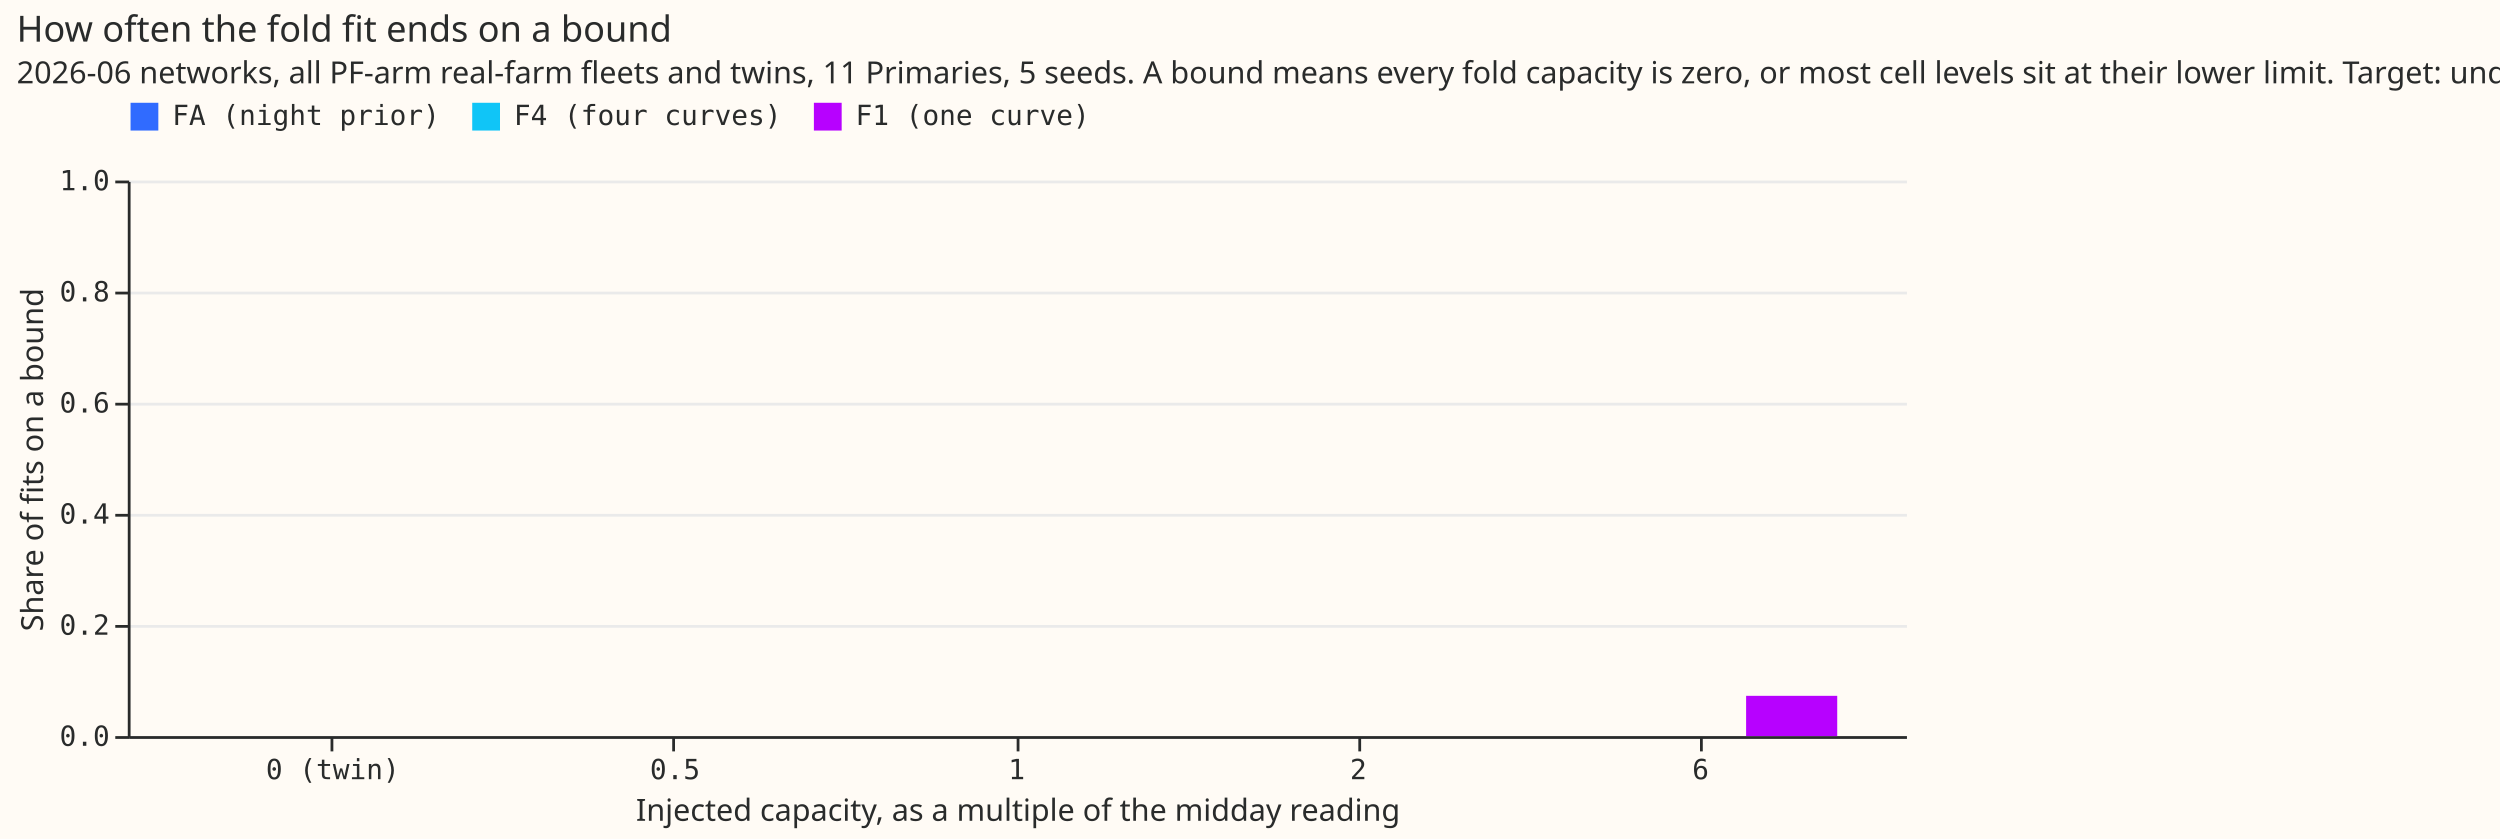
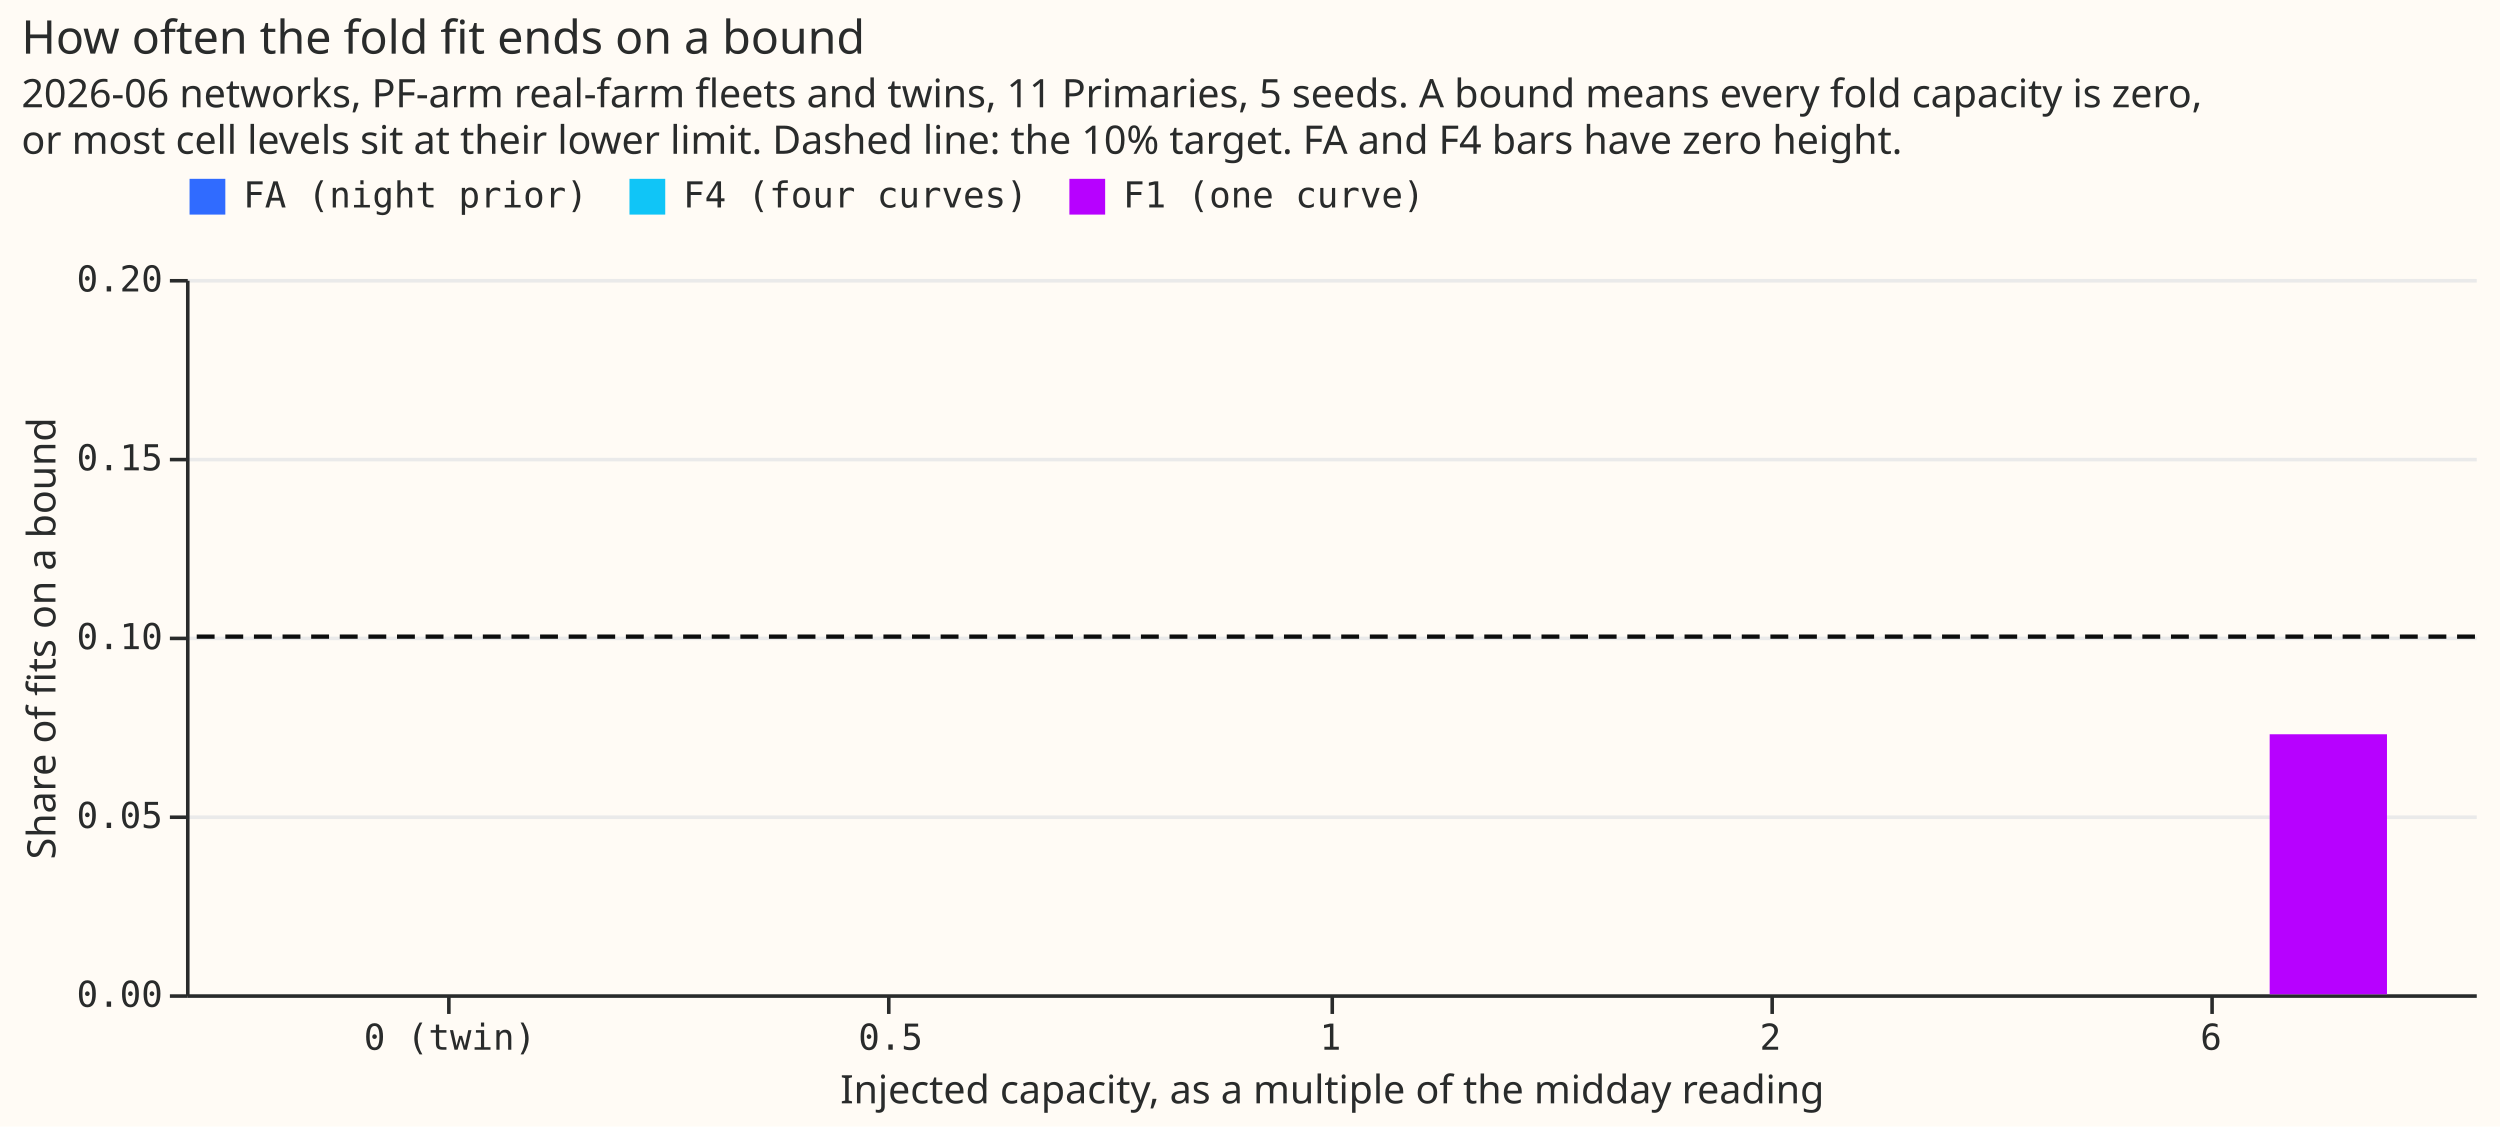
- <svg xmlns="http://www.w3.org/2000/svg" width="900" height="302" class="marks" viewBox="0 0 900 302">
-   <path fill="#fffbf5" d="M0 0h900v302H0z" />
+ <svg xmlns="http://www.w3.org/2000/svg" width="699" height="315" class="marks" viewBox="0 0 699 315">
+   <path fill="#fffbf5" d="M0 0h699v315H0z" />
  <g fill="none" stroke-miterlimit="10" aria-roledescription="group mark container" class="mark-group role-frame root">
-     <path fill="#fffbf5" d="M46.5 65.5h640v200h-640Z" aria-hidden="true" class="background" />
+     <path fill="#fffbf5" d="M52.5 78.5h640v200h-640Z" aria-hidden="true" class="background" />
    <g aria-hidden="true" class="mark-group role-axis">
-       <path stroke="#eaeaea" d="M46.5 265.5h640m-640-40h640m-640-40h640m-640-40h640m-640-40h640m-640-40h640" class="mark-rule role-axis-grid" pointer-events="none" />
+       <path stroke="#eaeaea" d="M52.5 278.5h640m-640-50h640m-640-50h640m-640-50h640m-640-50h640" class="mark-rule role-axis-grid" pointer-events="none" />
    </g>
    <g aria-label="X-axis titled 'Injected capacity, as a multiple of the midday reading' for a discrete scale with 5 values: 0 (twin), 0.5, 1, 2, 6" aria-roledescription="axis" class="mark-group role-axis" pointer-events="none">
-       <path stroke="#292b2b" d="M119.5 265.5v5m123-5v5m124-5v5m123-5v5m123-5v5" class="mark-rule role-axis-tick" />
+       <path stroke="#292b2b" d="M125.5 278.5v5m123-5v5m124-5v5m123-5v5m123-5v5" class="mark-rule role-axis-tick" />
      <g fill="#292b2b" class="mark-text role-axis-label" font-family="Matter Semi Mono, Roboto Mono, monospace" font-size="10" text-anchor="middle">
-         <text transform="translate(119.8 280.5)">0 (twin)</text>
-         <text transform="translate(243 280.5)">0.5</text>
-         <text transform="translate(366 280.5)">1</text>
-         <text transform="translate(489 280.5)">2</text>
-         <text transform="translate(612.2 280.5)">6</text>
+         <text transform="translate(125.8 293.5)">0 (twin)</text>
+         <text transform="translate(249 293.5)">0.5</text>
+         <text transform="translate(372 293.5)">1</text>
+         <text transform="translate(495 293.5)">2</text>
+         <text transform="translate(618.2 293.5)">6</text>
      </g>
-       <path stroke="#292b2b" d="M46.5 265.5h640" class="mark-rule role-axis-domain" />
-       <text fill="#292b2b" class="mark-text role-axis-title" font-family="Matter XH, DM Sans, sans-serif" font-size="11" text-anchor="middle" transform="translate(366.5 295.5)">Injected capacity, as a multiple of the midday reading</text>
+       <path stroke="#292b2b" d="M52.5 278.5h640" class="mark-rule role-axis-domain" />
+       <text fill="#292b2b" class="mark-text role-axis-title" font-family="Matter XH, DM Sans, sans-serif" font-size="11" text-anchor="middle" transform="translate(372.5 308.5)">Injected capacity, as a multiple of the midday reading</text>
    </g>
-     <g aria-label="Y-axis titled 'Share of fits on a bound' for a linear scale with values from 0.0 to 1.0" aria-roledescription="axis" class="mark-group role-axis" pointer-events="none">
-       <path stroke="#292b2b" d="M46.5 265.5h-5m5-40h-5m5-40h-5m5-40h-5m5-40h-5m5-40h-5" class="mark-rule role-axis-tick" />
+     <g aria-label="Y-axis titled 'Share of fits on a bound' for a linear scale with values from 0.00 to 0.20" aria-roledescription="axis" class="mark-group role-axis" pointer-events="none">
+       <path stroke="#292b2b" d="M52.5 278.5h-5m5-50h-5m5-50h-5m5-50h-5m5-50h-5" class="mark-rule role-axis-tick" />
      <g fill="#292b2b" class="mark-text role-axis-label" font-family="Matter Semi Mono, Roboto Mono, monospace" font-size="10" text-anchor="end">
-         <text transform="translate(39.5 268.5)">0.0</text>
-         <text transform="translate(39.5 228.5)">0.2</text>
-         <text transform="translate(39.5 188.5)">0.4</text>
-         <text transform="translate(39.5 148.5)">0.6</text>
-         <text transform="translate(39.5 108.5)">0.8</text>
-         <text transform="translate(39.5 68.5)">1.0</text>
+         <text transform="translate(45.5 281.5)">0.00</text>
+         <text transform="translate(45.5 231.5)">0.05</text>
+         <text transform="translate(45.5 181.5)">0.10</text>
+         <text transform="translate(45.5 131.5)">0.15</text>
+         <text transform="translate(45.5 81.5)">0.20</text>
      </g>
-       <path stroke="#292b2b" d="M46.5 265.5v-200" class="mark-rule role-axis-domain" />
-       <text fill="#292b2b" class="mark-text role-axis-title" font-family="Matter XH, DM Sans, sans-serif" font-size="11" text-anchor="middle" transform="rotate(-90 90.5 75)">Share of fits on a bound</text>
+       <path stroke="#292b2b" d="M52.5 278.5v-200" class="mark-rule role-axis-domain" />
+       <text fill="#292b2b" class="mark-text role-axis-title" font-family="Matter XH, DM Sans, sans-serif" font-size="11" text-anchor="middle" transform="rotate(-90 97 81.5)">Share of fits on a bound</text>
    </g>
-     <g aria-hidden="true" class="mark-rect role-mark marks">
-       <path fill="#306bff" d="M193.7 265h32.8zm123.1 0h32.8zm-246.2 0h32.8zm492.4 0h32.7zm-123.2 0h32.9z" />
-       <path fill="#10c5f7" d="M472.7 265h32.8zm-369.3 0h32.9zm123.1 0h32.8zm123.1 0h32.8zm246.1 0h32.9z" />
-       <path fill="#b701ff" d="M628.6 250.5h32.8V265h-32.8ZM505.5 265h32.8zm-123.1 0h32.8zm-246.1 0H169zm123 0h32.9z" />
+     <g aria-hidden="true" class="mark-rect role-mark layer_0_marks">
+       <path fill="#306bff" d="M199.7 278h32.8zm246.1 0h32.9zm123.2 0h32.7zm-492.4 0h32.8zm246.2 0h32.8z" />
+       <path fill="#10c5f7" d="M109.4 278h32.9zm492.3 0h32.9zm-246.1 0h32.8zm123.1 0h32.8zm-246.2 0h32.8z" />
+       <path fill="#b701ff" d="M511.5 278h32.8zm-246.2 0h32.9zm369.3-72.7h32.8V278h-32.8ZM388.4 278h32.8zm-246.1 0H175z" />
+     </g>
+     <g aria-roledescription="rule mark container" class="mark-rule role-mark layer_1_marks">
+       <path stroke="#0c0d0d" stroke-dasharray="5,3" stroke-width="1.2" d="M692 178H52" aria-label="y: 0.1" aria-roledescription="rule mark" />
    </g>
    <g aria-label="Symbol legend for fill color with 3 values: FA (night prior), F4 (four curves), F1 (one curve)" aria-roledescription="legend" class="mark-group role-legend">
-       <path d="M46 36h347v11H46Z" aria-hidden="true" class="background" pointer-events="none" />
+       <path d="M52 49h347v11H52Z" aria-hidden="true" class="background" pointer-events="none" />
      <g class="mark-group role-legend-entry">
        <g aria-roledescription="group mark container" class="mark-group role-scope" pointer-events="none">
-           <path d="M46 36h112v11H46Z" aria-hidden="true" class="background" />
-           <path fill="#306bff" d="M47 37h10v10H47Z" class="mark-symbol role-legend-symbol" />
-           <text fill="#292b2b" class="mark-text role-legend-label" font-family="Matter Semi Mono, Roboto Mono, monospace" font-size="10" transform="translate(62 45)">FA (night prior)</text>
-           <path d="M169 36h112v11H169Z" aria-hidden="true" class="background" />
-           <path fill="#10c5f7" d="M170 37h10v10h-10Z" class="mark-symbol role-legend-symbol" />
-           <text fill="#292b2b" class="mark-text role-legend-label" font-family="Matter Semi Mono, Roboto Mono, monospace" font-size="10" transform="translate(185 45)">F4 (four curves)</text>
-           <path d="M292 36h100v11H292Z" aria-hidden="true" class="background" />
-           <path fill="#b701ff" d="M293 37h10v10h-10Z" class="mark-symbol role-legend-symbol" />
-           <text fill="#292b2b" class="mark-text role-legend-label" font-family="Matter Semi Mono, Roboto Mono, monospace" font-size="10" transform="translate(308 45)">F1 (one curve)</text>
+           <path d="M52 49h112v11H52Z" aria-hidden="true" class="background" />
+           <path fill="#306bff" d="M53 50h10v10H53Z" class="mark-symbol role-legend-symbol" />
+           <text fill="#292b2b" class="mark-text role-legend-label" font-family="Matter Semi Mono, Roboto Mono, monospace" font-size="10" transform="translate(68 58)">FA (night prior)</text>
+           <path d="M175 49h112v11H175Z" aria-hidden="true" class="background" />
+           <path fill="#10c5f7" d="M176 50h10v10h-10Z" class="mark-symbol role-legend-symbol" />
+           <text fill="#292b2b" class="mark-text role-legend-label" font-family="Matter Semi Mono, Roboto Mono, monospace" font-size="10" transform="translate(191 58)">F4 (four curves)</text>
+           <path d="M298 49h100v11H298Z" aria-hidden="true" class="background" />
+           <path fill="#b701ff" d="M299 50h10v10h-10Z" class="mark-symbol role-legend-symbol" />
+           <text fill="#292b2b" class="mark-text role-legend-label" font-family="Matter Semi Mono, Roboto Mono, monospace" font-size="10" transform="translate(314 58)">F1 (one curve)</text>
        </g>
      </g>
    </g>
    <g fill="#292b2b" class="mark-group role-title" font-family="Matter XH, DM Sans, sans-serif" pointer-events="none">
      <text aria-label="Title text 'How often the fold fit ends on a bound'" aria-roledescription="title" class="mark-text role-title-text" font-size="13" transform="translate(6 15)">How often the fold fit ends on a bound</text>
-       <text aria-label="Subtitle text '2026-06 networks, all PF-arm real-farm fleets and twins, 11 Primaries, 5 seeds. A bound means every fold capacity is zero, or most cell levels sit at their lower limit. Target: under 10%.'" aria-roledescription="subtitle" class="mark-text role-title-subtitle" font-size="11" transform="translate(6 30)">2026-06 networks, all PF-arm real-farm fleets and twins, 11 Primaries, 5 seeds. A bound means every fold capacity is zero, or most cell levels sit at their lower limit. Target: under 10%.</text>
+       <text aria-label="Subtitle text '2026-06 networks, PF-arm real-farm fleets and twins, 11 Primaries, 5 seeds. A bound means every fold capacity is zero, or most cell levels sit at their lower limit. Dashed line: the 10% target. FA and F4 bars have zero height.'" aria-roledescription="subtitle" class="mark-text role-title-subtitle" font-size="11" transform="translate(6 30)">
+         <tspan>2026-06 networks, PF-arm real-farm fleets and twins, 11 Primaries, 5 seeds. A bound means every fold capacity is zero,</tspan>
+         <tspan x="0" dy="13">or most cell levels sit at their lower limit. Dashed line: the 10% target. FA and F4 bars have zero height.</tspan>
+       </text>
    </g>
  </g>
</svg>
